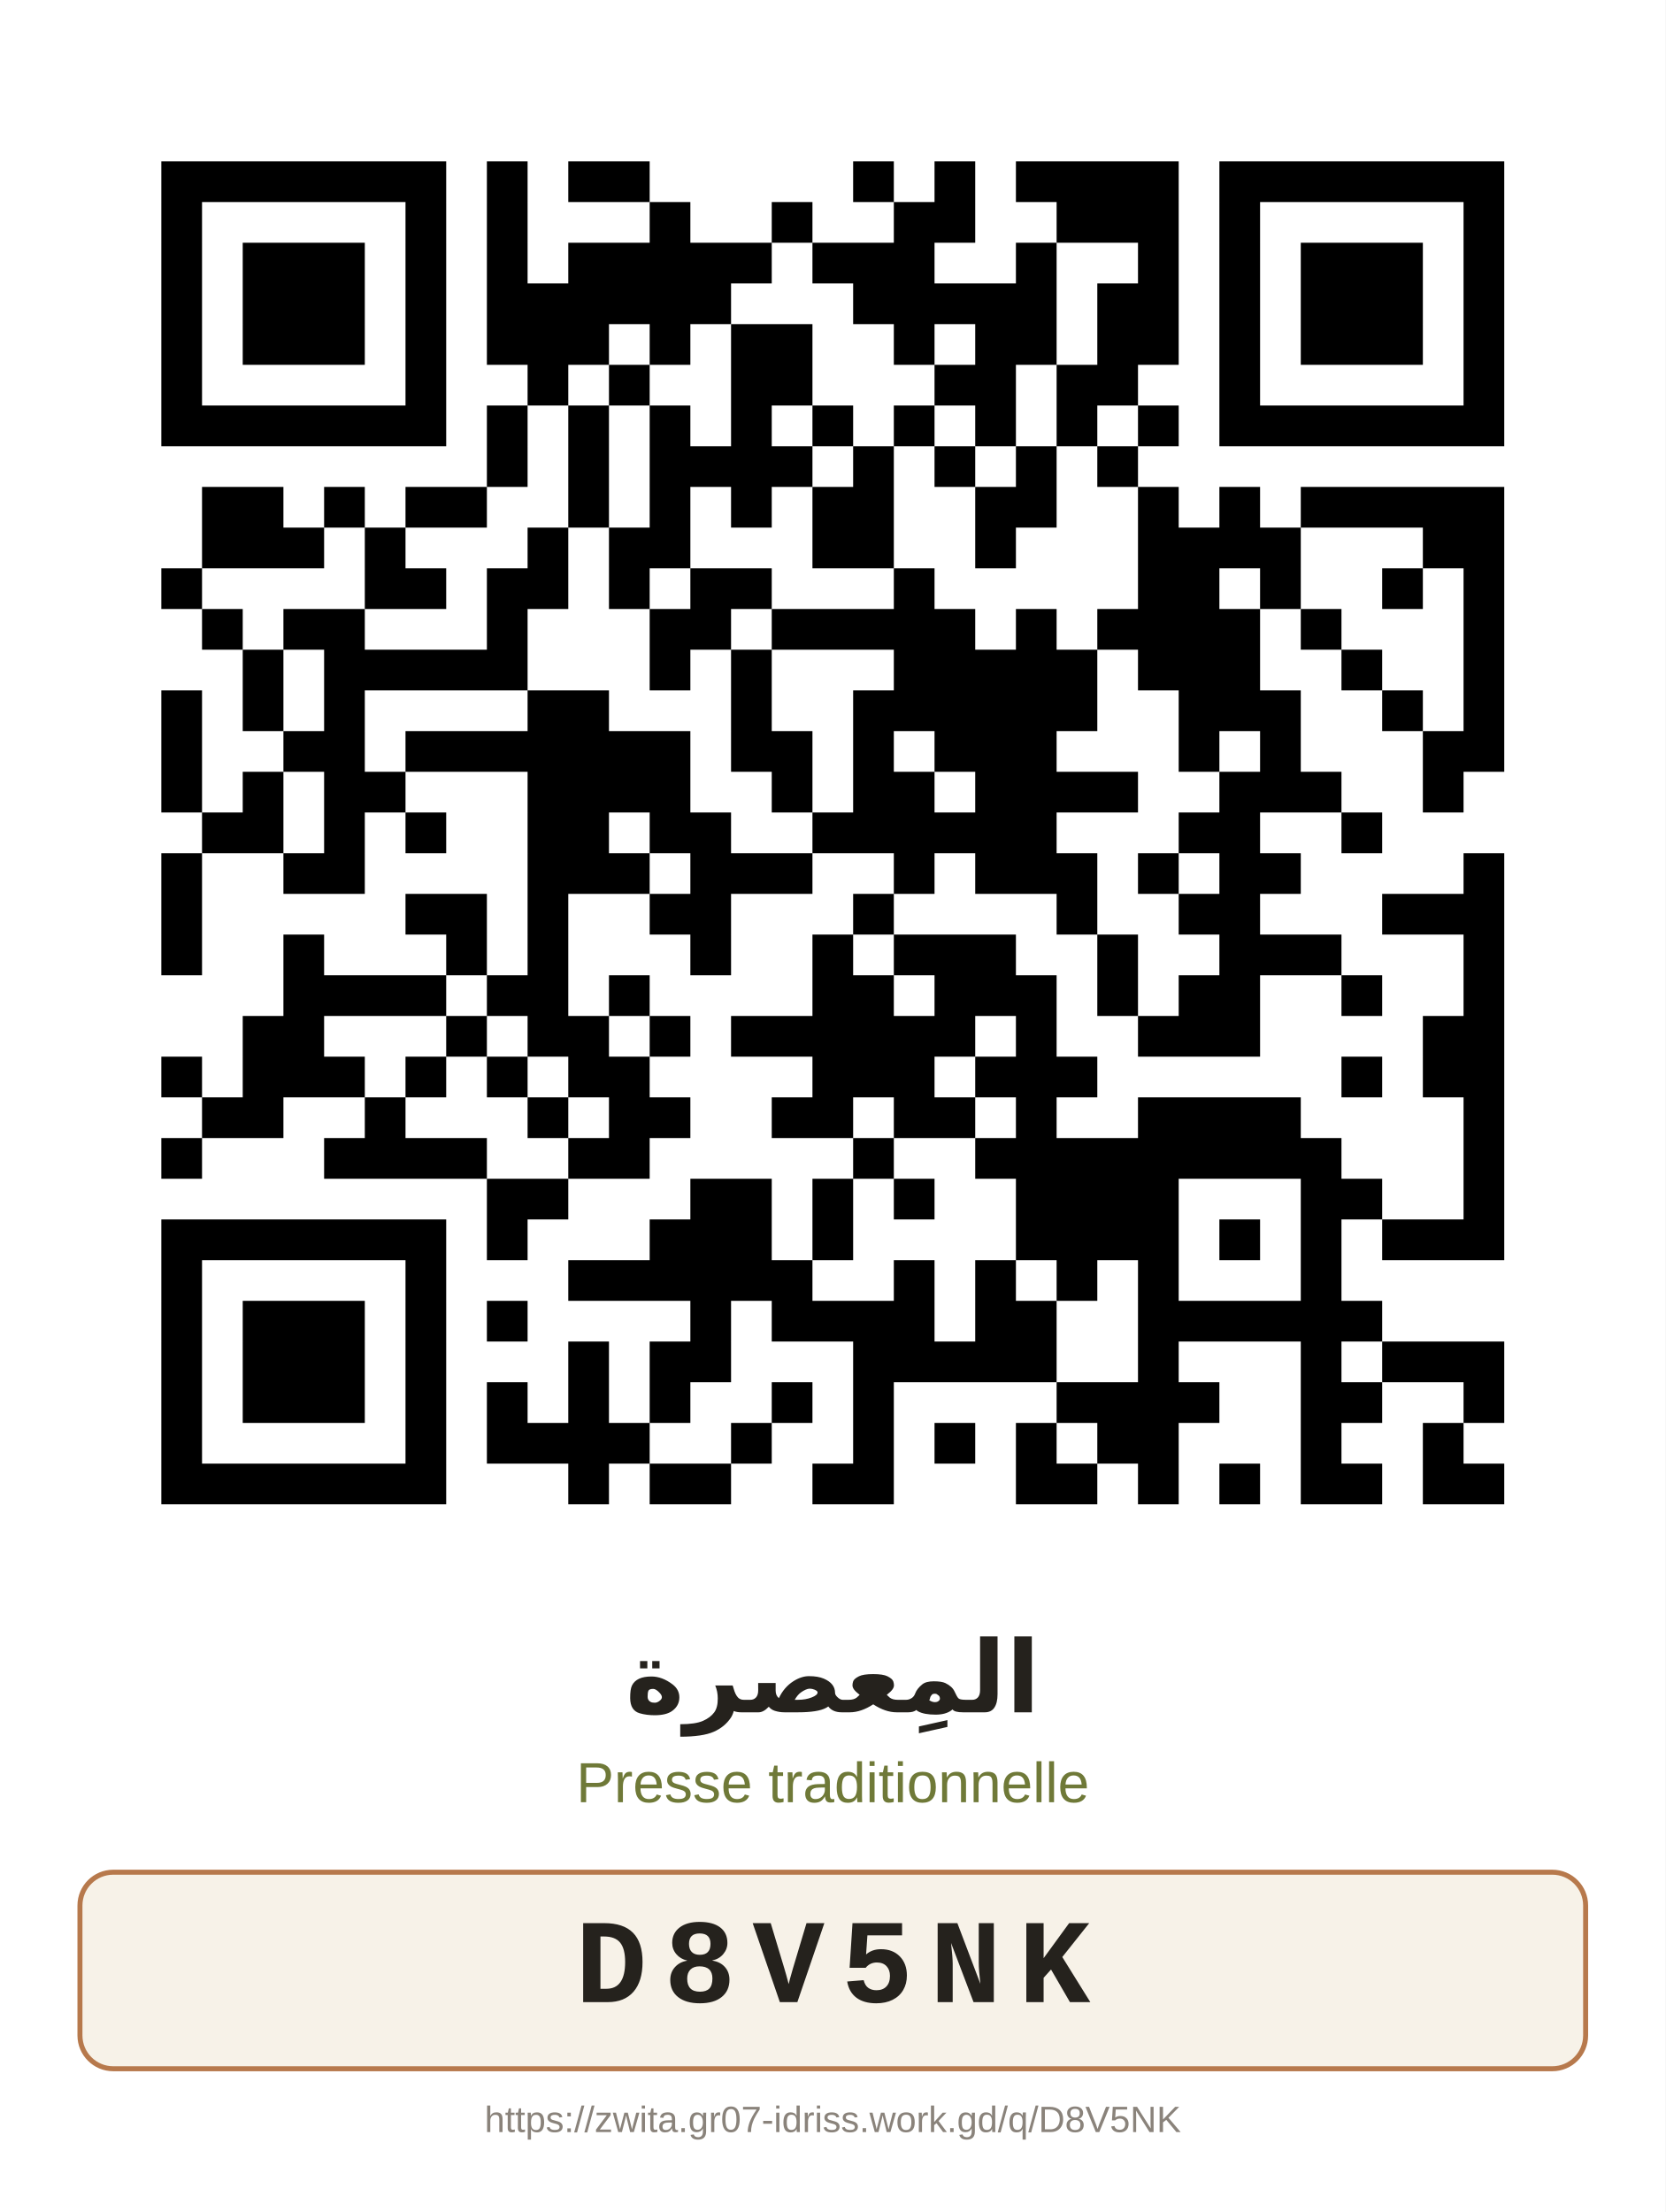
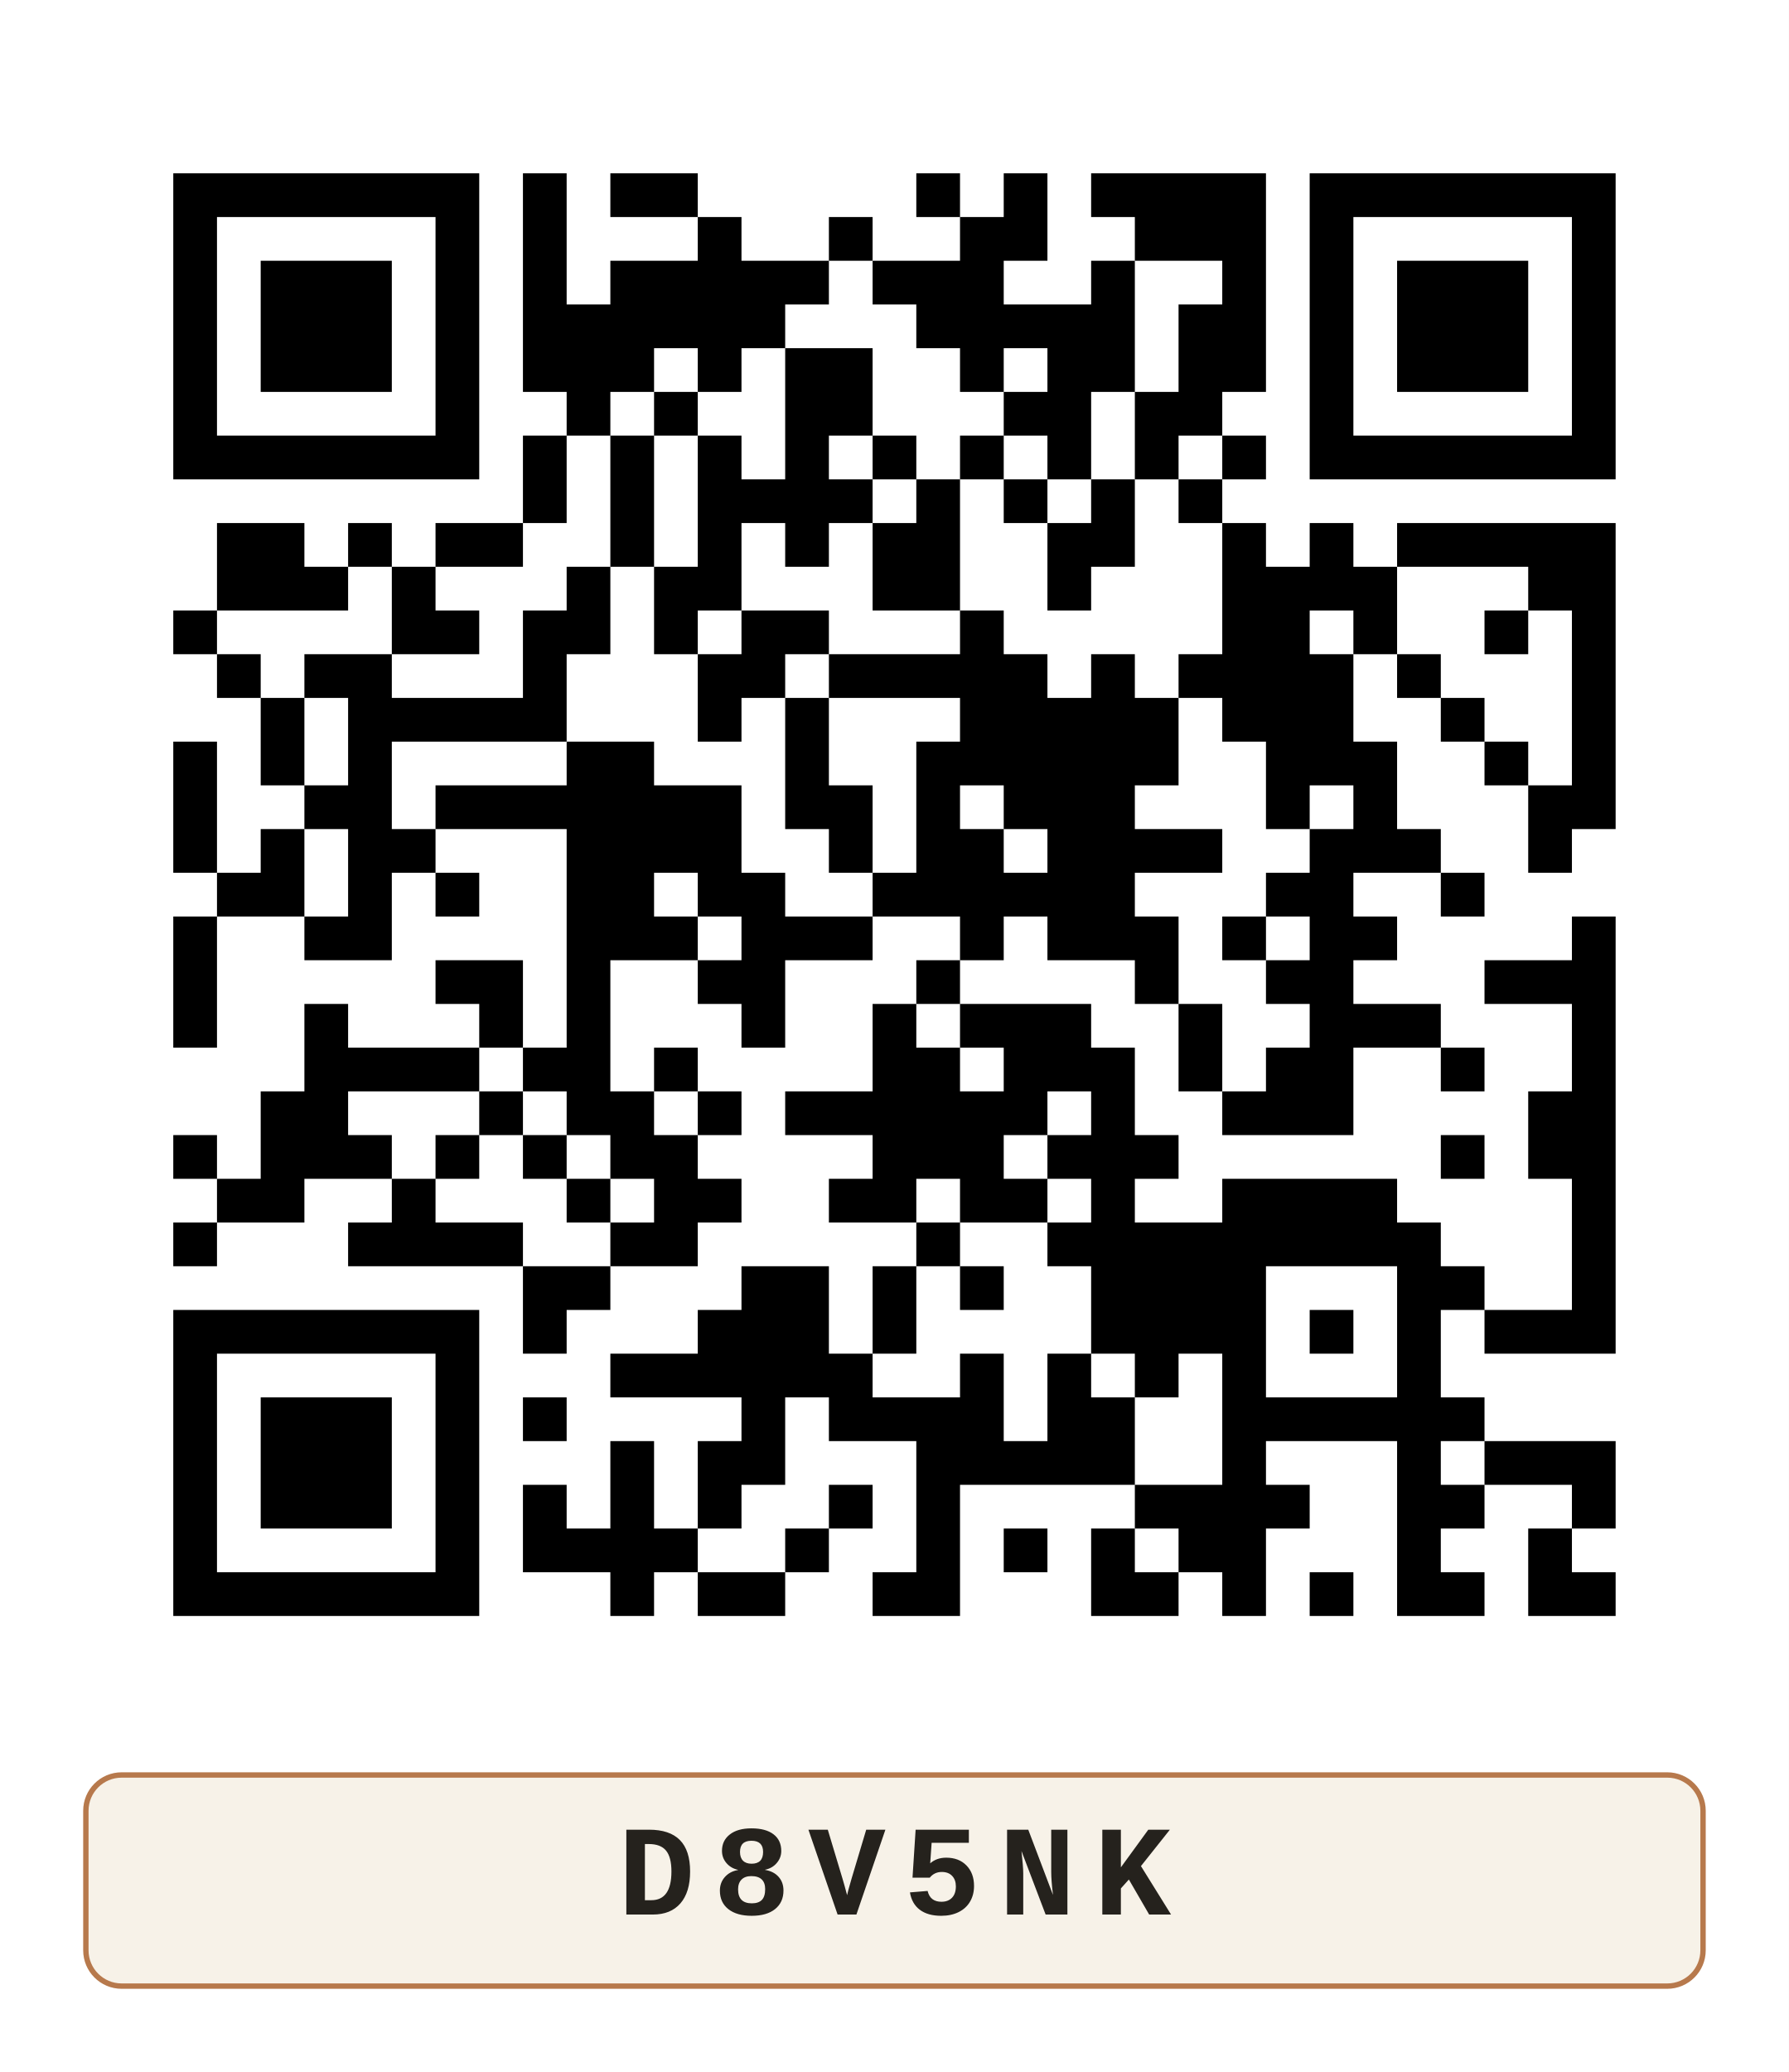
- <svg xmlns="http://www.w3.org/2000/svg" width="1000" height="1328" viewBox="0 0 1000 1328" font-family="system-ui, 'Segoe UI', Tahoma, Arial, sans-serif">
-   <rect width="1000" height="1328" fill="#ffffff" />
+ <svg xmlns="http://www.w3.org/2000/svg" width="1000" height="1158" viewBox="0 0 1000 1158" font-family="system-ui, 'Segoe UI', Tahoma, Arial, sans-serif">
+   <rect width="1000" height="1158" fill="#ffffff" />
  <svg x="48" y="48" width="904" height="904" viewBox="0 0 37 37">
    <path fill="#ffffff" d="M0 0h37v37H0z" />
    <path stroke="#000000" d="M2 2.5h7m1 0h1m1 0h2m5 0h1m1 0h1m1 0h4m1 0h7M2 3.5h1m5 0h1m1 0h1m3 0h1m2 0h1m2 0h2m2 0h3m1 0h1m5 0h1M2 4.5h1m1 0h3m1 0h1m1 0h1m1 0h5m1 0h3m2 0h1m2 0h1m1 0h1m1 0h3m1 0h1M2 5.5h1m1 0h3m1 0h1m1 0h6m3 0h5m1 0h2m1 0h1m1 0h3m1 0h1M2 6.5h1m1 0h3m1 0h1m1 0h3m1 0h1m1 0h2m2 0h1m1 0h2m1 0h2m1 0h1m1 0h3m1 0h1M2 7.5h1m5 0h1m2 0h1m1 0h1m2 0h2m3 0h2m1 0h2m2 0h1m5 0h1M2 8.5h7m1 0h1m1 0h1m1 0h1m1 0h1m1 0h1m1 0h1m1 0h1m1 0h1m1 0h1m1 0h7M10 9.5h1m1 0h1m1 0h4m1 0h1m1 0h1m1 0h1m1 0h1M3 10.5h2m1 0h1m1 0h2m2 0h1m1 0h1m1 0h1m1 0h2m2 0h2m2 0h1m1 0h1m1 0h5M3 11.5h3m1 0h1m3 0h1m1 0h2m3 0h2m2 0h1m3 0h4m3 0h2M2 12.5h1m4 0h2m1 0h2m1 0h1m1 0h2m3 0h1m5 0h2m1 0h1m2 0h1m1 0h1M3 13.5h1m1 0h2m3 0h1m3 0h2m1 0h5m1 0h1m1 0h4m1 0h1m3 0h1M4 14.5h1m1 0h5m3 0h1m1 0h1m3 0h5m1 0h3m2 0h1m2 0h1M2 15.5h1m1 0h1m1 0h1m4 0h2m3 0h1m2 0h6m2 0h3m2 0h1m1 0h1M2 16.5h1m2 0h2m1 0h7m1 0h2m1 0h1m1 0h3m3 0h1m1 0h1m3 0h2M2 17.5h1m1 0h1m1 0h2m3 0h4m2 0h1m1 0h2m1 0h4m2 0h3m2 0h1M3 18.5h2m1 0h1m1 0h1m2 0h2m1 0h2m2 0h6m3 0h2m2 0h1M2 19.5h1m2 0h2m4 0h3m1 0h3m2 0h1m1 0h3m1 0h1m1 0h2m4 0h1M2 20.5h1m5 0h2m1 0h1m2 0h2m3 0h1m4 0h1m2 0h2m3 0h3M2 21.5h1m2 0h1m3 0h1m1 0h1m3 0h1m2 0h1m1 0h3m2 0h1m2 0h3m3 0h1M5 22.5h4m1 0h2m1 0h1m4 0h2m1 0h3m1 0h1m1 0h2m2 0h1m2 0h1M4 23.5h2m3 0h1m1 0h2m1 0h1m1 0h6m1 0h1m2 0h3m4 0h2M2 24.5h1m1 0h3m1 0h1m1 0h1m1 0h2m4 0h3m1 0h3m6 0h1m1 0h2M3 25.5h2m2 0h1m3 0h1m1 0h2m2 0h2m1 0h2m1 0h1m2 0h4m4 0h1M2 26.5h1m3 0h4m2 0h2m5 0h1m2 0h9m3 0h1M10 27.5h2m3 0h2m1 0h1m1 0h1m2 0h4m3 0h2m2 0h1M2 28.5h7m1 0h1m3 0h3m1 0h1m4 0h4m1 0h1m1 0h1m1 0h3M2 29.5h1m5 0h1m3 0h6m2 0h1m1 0h1m1 0h1m1 0h1m3 0h1M2 30.5h1m1 0h3m1 0h1m1 0h1m4 0h1m1 0h4m1 0h2m2 0h6M2 31.5h1m1 0h3m1 0h1m3 0h1m1 0h2m3 0h5m2 0h1m3 0h1m1 0h3M2 32.5h1m1 0h3m1 0h1m1 0h1m1 0h1m1 0h1m2 0h1m1 0h1m4 0h4m2 0h2m2 0h1M2 33.5h1m5 0h1m1 0h4m2 0h1m2 0h1m1 0h1m1 0h1m1 0h2m3 0h1m2 0h1M2 34.5h7m3 0h1m1 0h2m2 0h2m3 0h2m1 0h1m1 0h1m1 0h2m1 0h2" />
  </svg>
-   <text x="500" y="1028" text-anchor="middle" font-size="60" font-weight="700" fill="#25221D" direction="rtl">المِعصرة</text>
-   <text x="500" y="1082" text-anchor="middle" font-size="34" fill="#6F7938">Presse traditionnelle</text>
-   <rect x="48" y="1124" width="904" height="118" rx="20" fill="#F7F2E8" stroke="#B7794C" stroke-width="3" />
-   <text x="500" y="1202" text-anchor="middle" font-size="72" font-weight="700" letter-spacing="10" fill="#25221D" font-family="ui-monospace, 'Courier New', monospace">D8V5NK</text>
-   <text x="500" y="1280" text-anchor="middle" font-size="22" fill="#8a837b">https://zwita.gr07-idriss.work.gd/q/D8V5NK</text>
+   <rect x="48" y="992" width="904" height="118" rx="20" fill="#F7F2E8" stroke="#B7794C" stroke-width="3" />
+   <text x="500" y="1070" text-anchor="middle" font-size="72" font-weight="700" letter-spacing="10" fill="#25221D" font-family="ui-monospace, 'Courier New', monospace">D8V5NK</text>
</svg>
